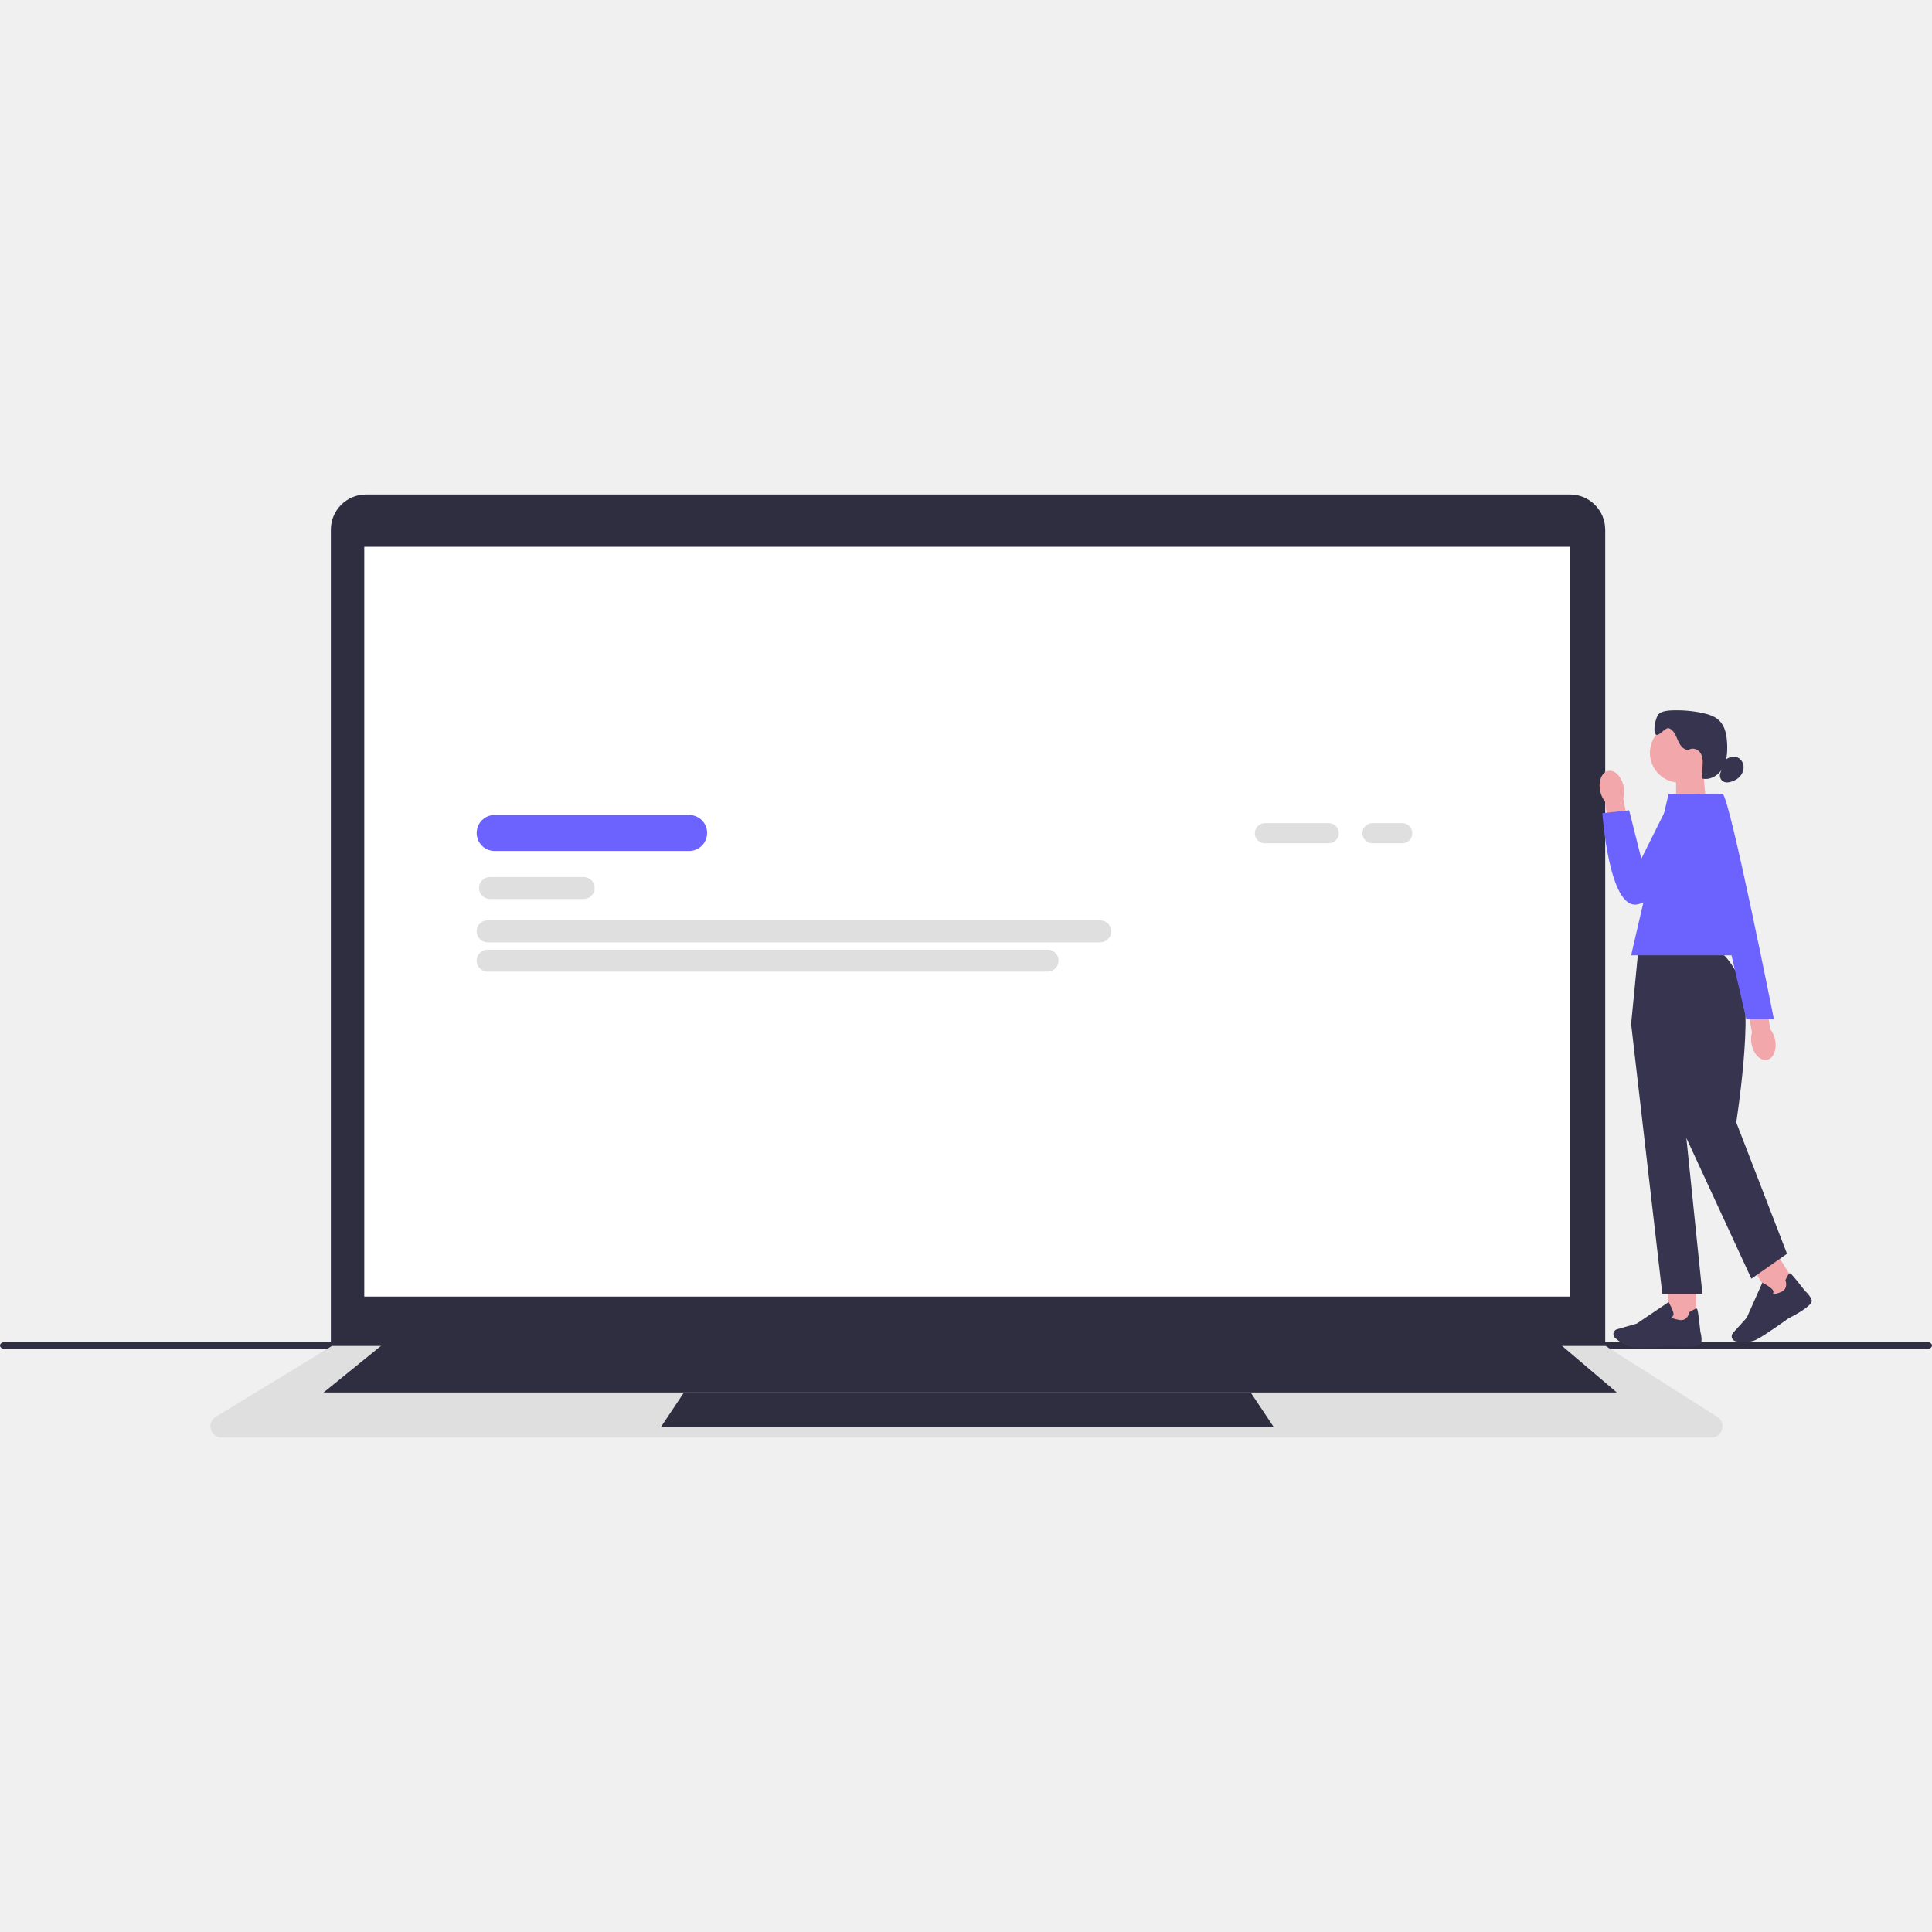
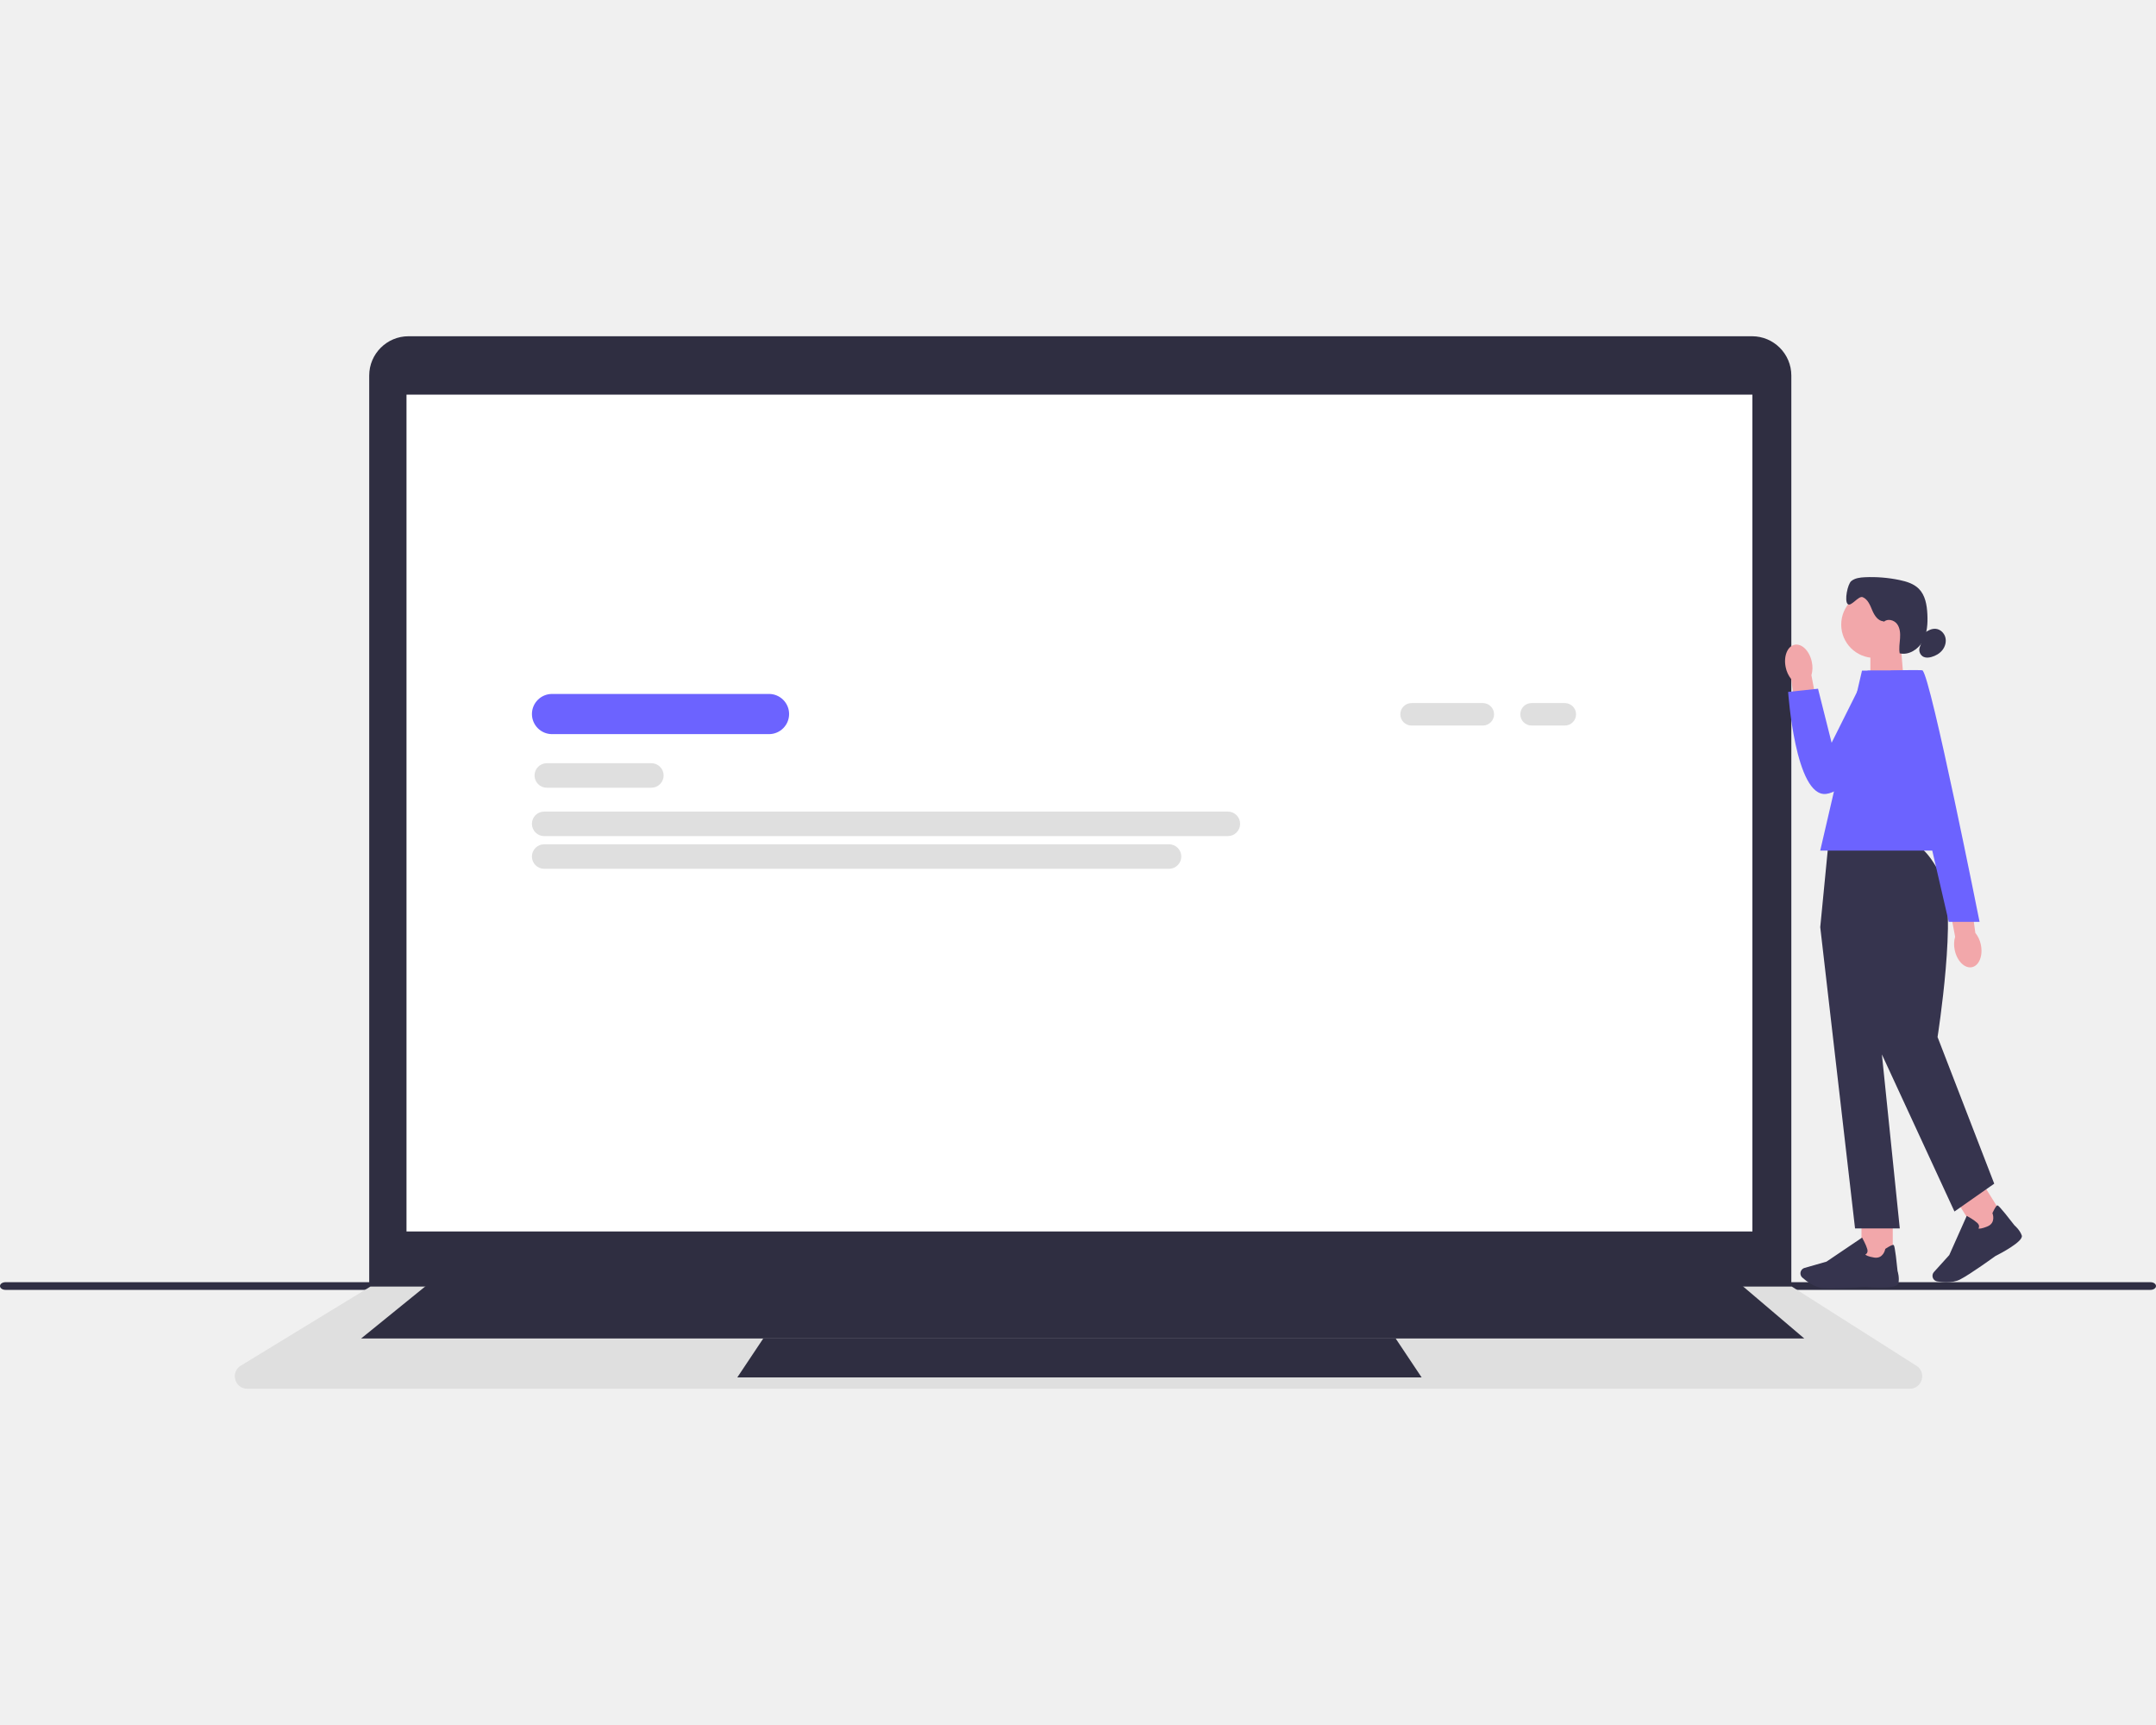
- <svg xmlns="http://www.w3.org/2000/svg" width="300" height="300" viewBox="0 0 949.85 463.64">
+ <svg xmlns="http://www.w3.org/2000/svg" width="500" height="400" viewBox="0 0 949.85 463.64">
  <path d="m0,418.39c0,.94,1.07,1.69,2.41,1.69h945.03c1.33,0,2.41-.75,2.41-1.69s-1.07-1.69-2.41-1.69H2.41c-1.33,0-2.41.75-2.41,1.69Z" fill="#2f2e43" stroke-width="0" />
  <path d="m789.19,420.78H162.66V17.31c0-9.54,7.76-17.31,17.31-17.31h591.91c9.54,0,17.31,7.76,17.31,17.31v403.47Z" fill="#2f2e41" stroke-width="0" />
  <path d="m841.34,463.64H108.95c-2.53,0-4.6-1.57-5.29-4.01-.68-2.43.27-4.86,2.43-6.17l57.09-34.83h626.22l.18.11,54.72,34.77c2.11,1.34,3.03,3.76,2.33,6.17-.7,2.4-2.77,3.96-5.27,3.96Z" fill="#dfdfdf" stroke-width="0" />
  <rect x="179.09" y="25.72" width="592.95" height="368.63" fill="#fff" stroke-width="0" />
  <polygon points="794.9 441.5 159.09 441.5 190.52 416 764.9 416 794.9 441.5" fill="#2f2e41" stroke-width="0" />
  <polygon points="626.31 458.64 324.83 458.64 336.26 441.5 614.88 441.5 626.31 458.64" fill="#2f2e41" stroke-width="0" />
  <path d="m653.28,171.49h-31.41c-2.73,0-4.95-2.22-4.95-4.95s2.22-4.95,4.95-4.95h31.41c2.73,0,4.95,2.22,4.95,4.95s-2.22,4.95-4.95,4.95Z" fill="#dfdfdf" stroke-width="0" />
  <path d="m689.4,171.49h-14.66c-2.73,0-4.95-2.22-4.95-4.95s2.22-4.95,4.95-4.95h14.66c2.73,0,4.95,2.22,4.95,4.95s-2.22,4.95-4.95,4.95Z" fill="#dfdfdf" stroke-width="0" />
  <path d="m338.8,175.27h-95.6c-4.88,0-8.85-3.97-8.85-8.85s3.97-8.85,8.85-8.85h95.6c4.88,0,8.85,3.97,8.85,8.85s-3.97,8.85-8.85,8.85Z" fill="#6c63ff" stroke-width="0" />
  <path d="m286.97,198.88h-46.07c-2.97,0-5.4-2.42-5.4-5.4s2.42-5.4,5.4-5.4h46.07c2.97,0,5.4,2.42,5.4,5.4s-2.42,5.4-5.4,5.4Z" fill="#dfdfdf" stroke-width="0" />
  <path d="m540.95,220.19H239.74c-2.97,0-5.4-2.42-5.4-5.4s2.42-5.4,5.4-5.4h301.21c2.97,0,5.4,2.42,5.4,5.4s-2.42,5.4-5.4,5.4Z" fill="#dfdfdf" stroke-width="0" />
  <path d="m515.04,234.59H239.74c-2.97,0-5.4-2.42-5.4-5.4s2.42-5.4,5.4-5.4h275.29c2.97,0,5.4,2.42,5.4,5.4s-2.42,5.4-5.4,5.4Z" fill="#dfdfdf" stroke-width="0" />
  <polygon points="838.74 152.18 824.02 157.02 824.02 135.82 837.38 135.82 838.74 152.18" fill="#f2a7aa" stroke-width="0" />
  <circle cx="825.84" cy="127.02" r="14.67" fill="#f2a7aa" stroke-width="0" />
  <path d="m829.87,125.57c-2.46-.07-4.07-2.56-5.02-4.82-.95-2.27-1.94-4.87-4.21-5.81-1.86-.77-5.15,4.4-6.62,3.03-1.53-1.43-.04-8.81,1.59-10.13s3.85-1.58,5.95-1.68c5.11-.24,10.26.18,15.27,1.22,3.1.65,6.29,1.62,8.53,3.86,2.83,2.84,3.56,7.13,3.76,11.14.21,4.1-.03,8.4-2.02,11.98-1.99,3.59-6.17,6.24-10.17,5.32-.4-2.18,0-4.41.16-6.62.15-2.21,0-4.59-1.35-6.35s-4.23-2.45-5.8-.89" fill="#36344e" stroke-width="0" />
  <path d="m847.92,130.65c1.47-1.08,3.22-1.97,5.03-1.75,1.95.24,3.6,1.85,4.1,3.75s-.06,4-1.27,5.55c-1.21,1.55-3,2.58-4.9,3.1-1.1.3-2.3.42-3.35-.03-1.54-.66-2.37-2.64-1.77-4.2" fill="#36344e" stroke-width="0" />
  <rect x="820.09" y="388" width="13.79" height="19.56" fill="#f2a7aa" stroke-width="0" />
  <path d="m806.66,419.41c-1.45,0-2.74-.04-3.71-.13-3.66-.34-7.16-3.04-8.92-4.62-.79-.71-1.04-1.84-.63-2.82h0c.29-.7.88-1.22,1.61-1.43l9.68-2.77,15.67-10.58.17.31c.07.12,1.6,2.89,2.12,4.76.2.71.14,1.31-.15,1.77-.21.32-.49.5-.73.61.28.3,1.17.9,3.91,1.34,3.99.64,4.84-3.51,4.87-3.68l.03-.14.12-.08c1.9-1.23,3.07-1.78,3.48-1.66.25.08.67.2,1.81,11.49.11.35.91,2.95.37,5.43-.59,2.7-12.39,1.77-14.75,1.56-.07,0-8.9.64-14.96.64Z" fill="#36344e" stroke-width="0" />
  <rect x="865.58" y="374.8" width="13.79" height="19.56" transform="translate(-71.35 519.94) rotate(-31.95)" fill="#f2a7aa" stroke-width="0" />
  <path d="m857.61,416.73c-1.62,0-3.11-.19-4.17-.38-1.04-.18-1.86-1.01-2.03-2.06h0c-.12-.75.1-1.5.61-2.07l6.75-7.47,7.7-17.27.31.17c.12.06,2.89,1.6,4.32,2.92.54.5.81,1.03.8,1.58,0,.38-.15.69-.29.9.4.1,1.47.14,4.03-.94,3.73-1.57,2.25-5.54,2.19-5.71l-.05-.13.06-.13c.97-2.05,1.66-3.14,2.07-3.25.25-.07.68-.18,7.61,8.79.28.24,2.33,2.02,3.19,4.42.93,2.6-9.58,8.06-11.69,9.13-.07.05-11.06,8.04-15.57,10.31-1.79.9-3.91,1.18-5.84,1.18Z" fill="#36344e" stroke-width="0" />
  <path d="m844.04,224.38h-38.61l-3.5,35.92,15.33,132.71h19.71l-7.88-76.65,31.97,69.2,17.52-12.26-24.97-64.6s8.92-56.28,1.91-70.3c-7.01-14.02-11.48-14.02-11.48-14.02Z" fill="#36344e" stroke-width="0" />
  <polygon points="863.24 226.57 801.92 226.57 820.32 147.3 847.03 147.3 863.24 226.57" fill="#6c63ff" stroke-width="0" />
  <path id="uuid-52db3307-ec3e-496d-a5d4-9d1f33ffc652-45-45-44-44-147" d="m786.69,145.73c-.98-4.82.81-9.23,4-9.84,3.19-.61,6.56,2.8,7.54,7.63.42,1.92.35,3.91-.19,5.81l3.88,20.49-10.02,1.58-2.76-20.36c-1.24-1.55-2.08-3.37-2.45-5.31h0Z" fill="#f2a7aa" stroke-width="0" />
  <path d="m846.38,147.3h-23.56l-15.88,31.77-5.99-23.8-13.16,1.4s3.11,46.51,16.73,44.94c13.61-1.57,45.36-43.48,41.87-54.3Z" fill="#6c63ff" stroke-width="0" />
  <path id="uuid-2800d917-a06e-4fc6-b661-0f9df9cadefc-46-46-45-45-148" d="m872.7,268.11c.98,4.82-.81,9.23-4,9.84-3.19.61-6.56-2.8-7.54-7.63-.42-1.92-.35-3.91.19-5.81l-3.88-20.49,10.02-1.58,2.76,20.36c1.24,1.55,2.08,3.37,2.45,5.31,0,0,0,0,0,0Z" fill="#f2a7aa" stroke-width="0" />
  <path d="m832.95,147.3s13.39-.57,14.08,0c3.65,2.99,25.09,110.66,25.09,110.66h-13.58s-25.6-110.66-25.6-110.66Z" fill="#6c63ff" stroke-width="0" />
</svg>
